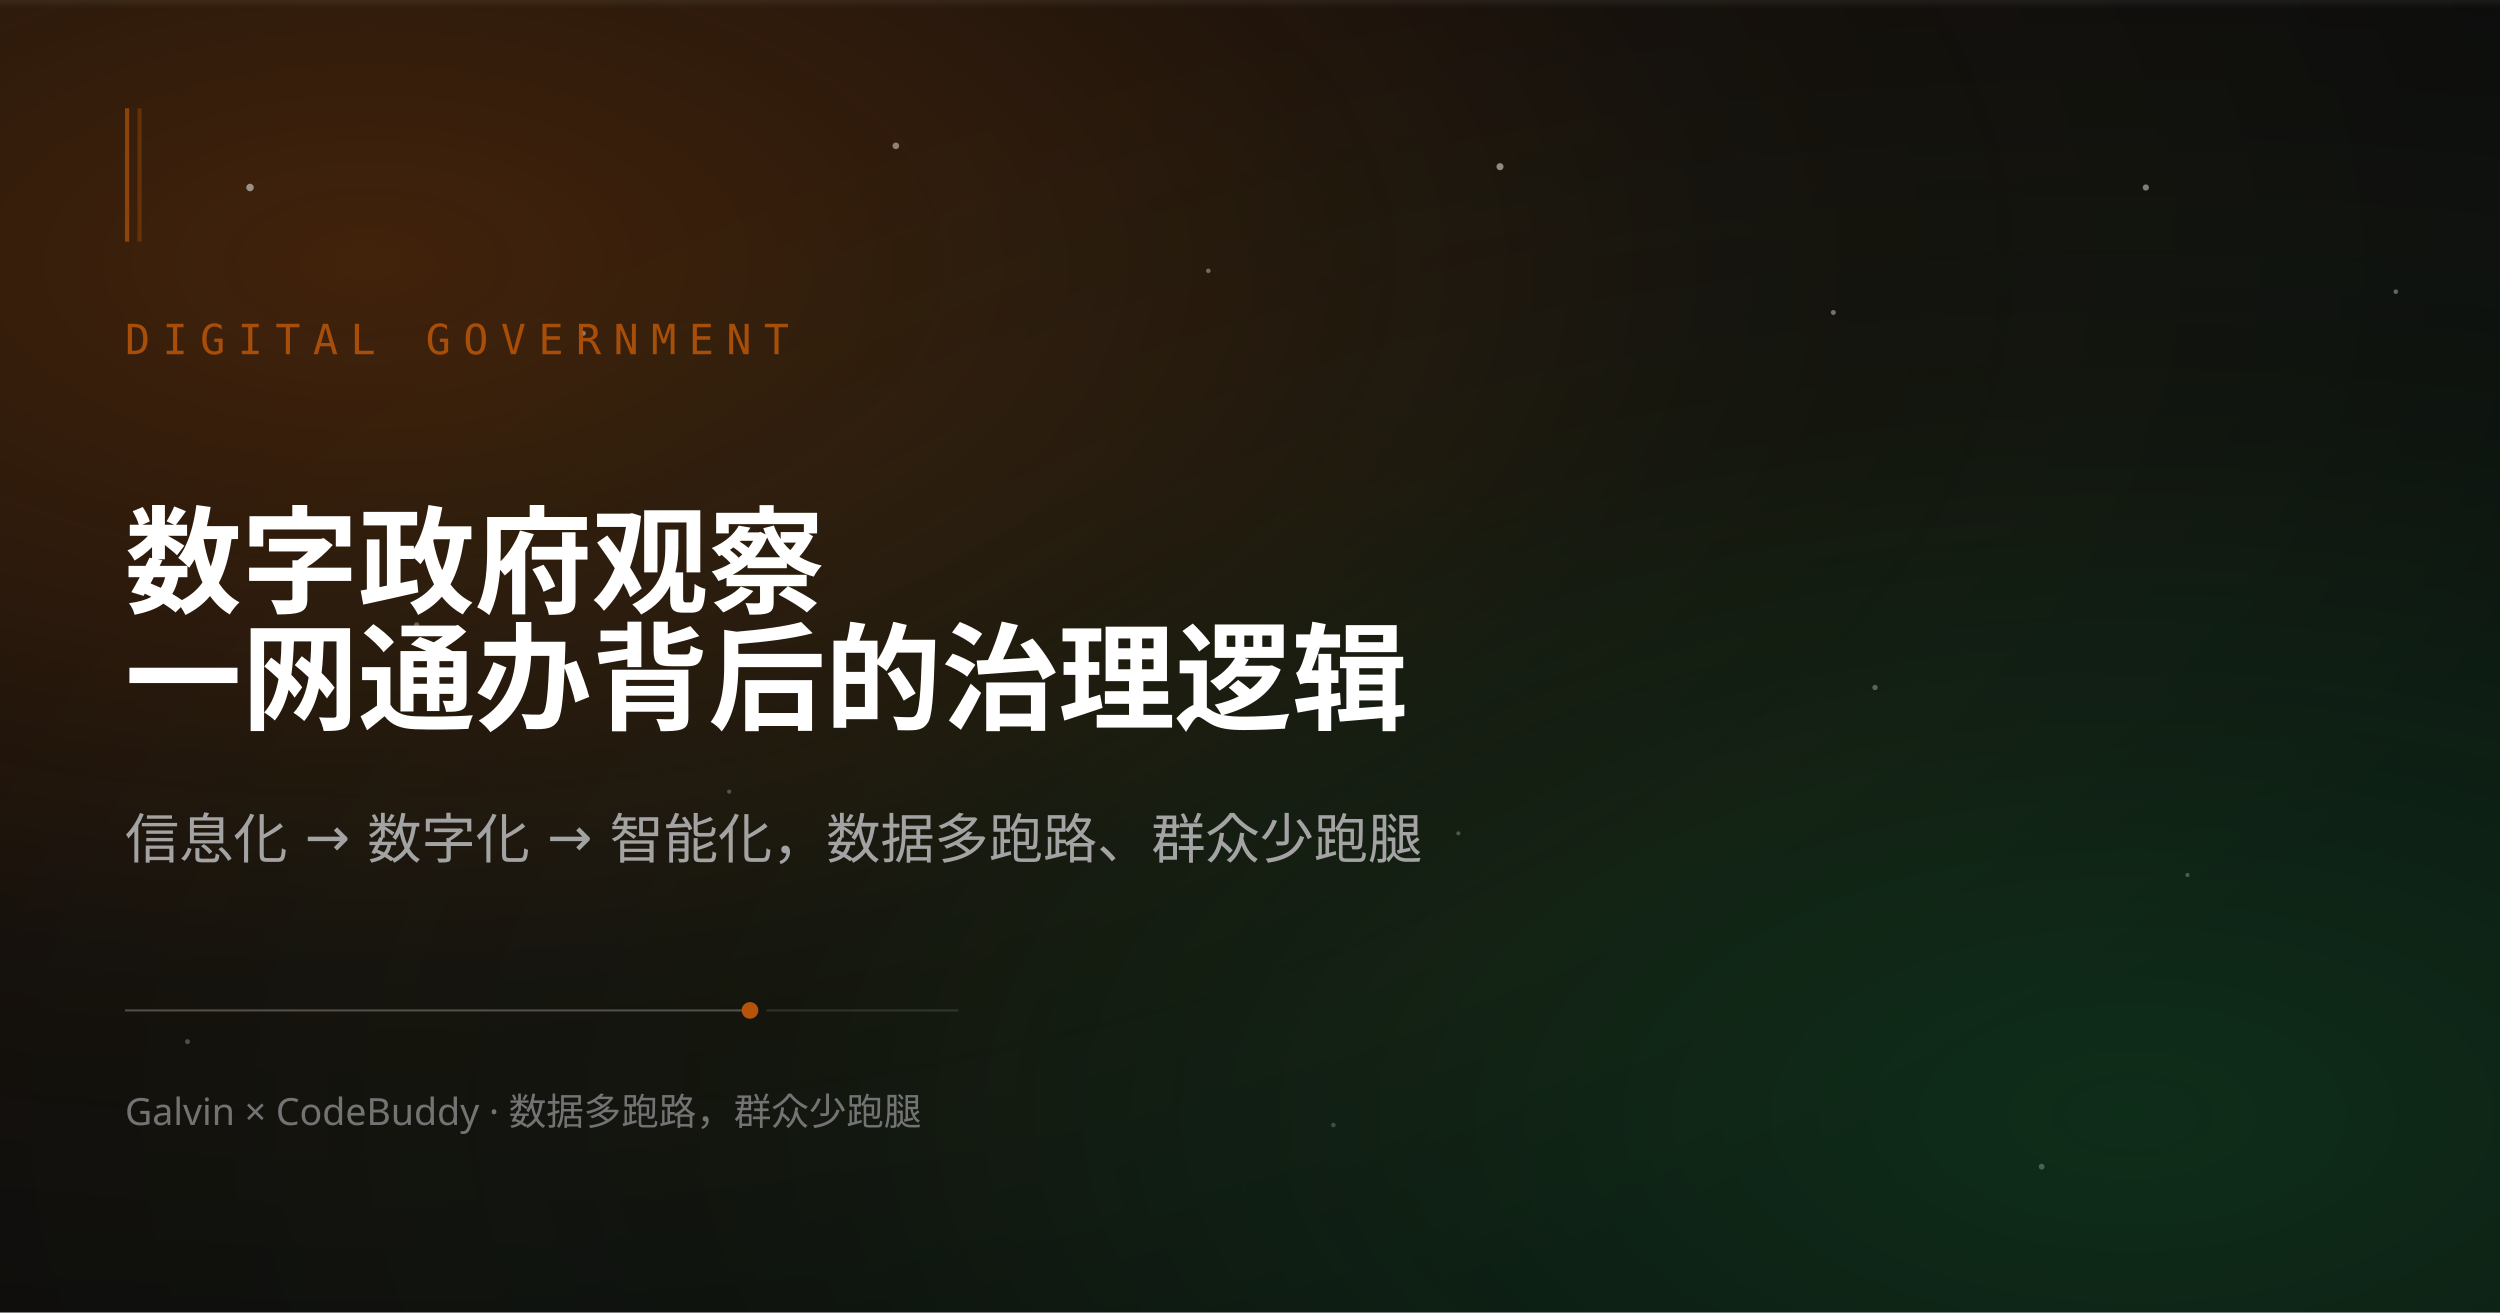
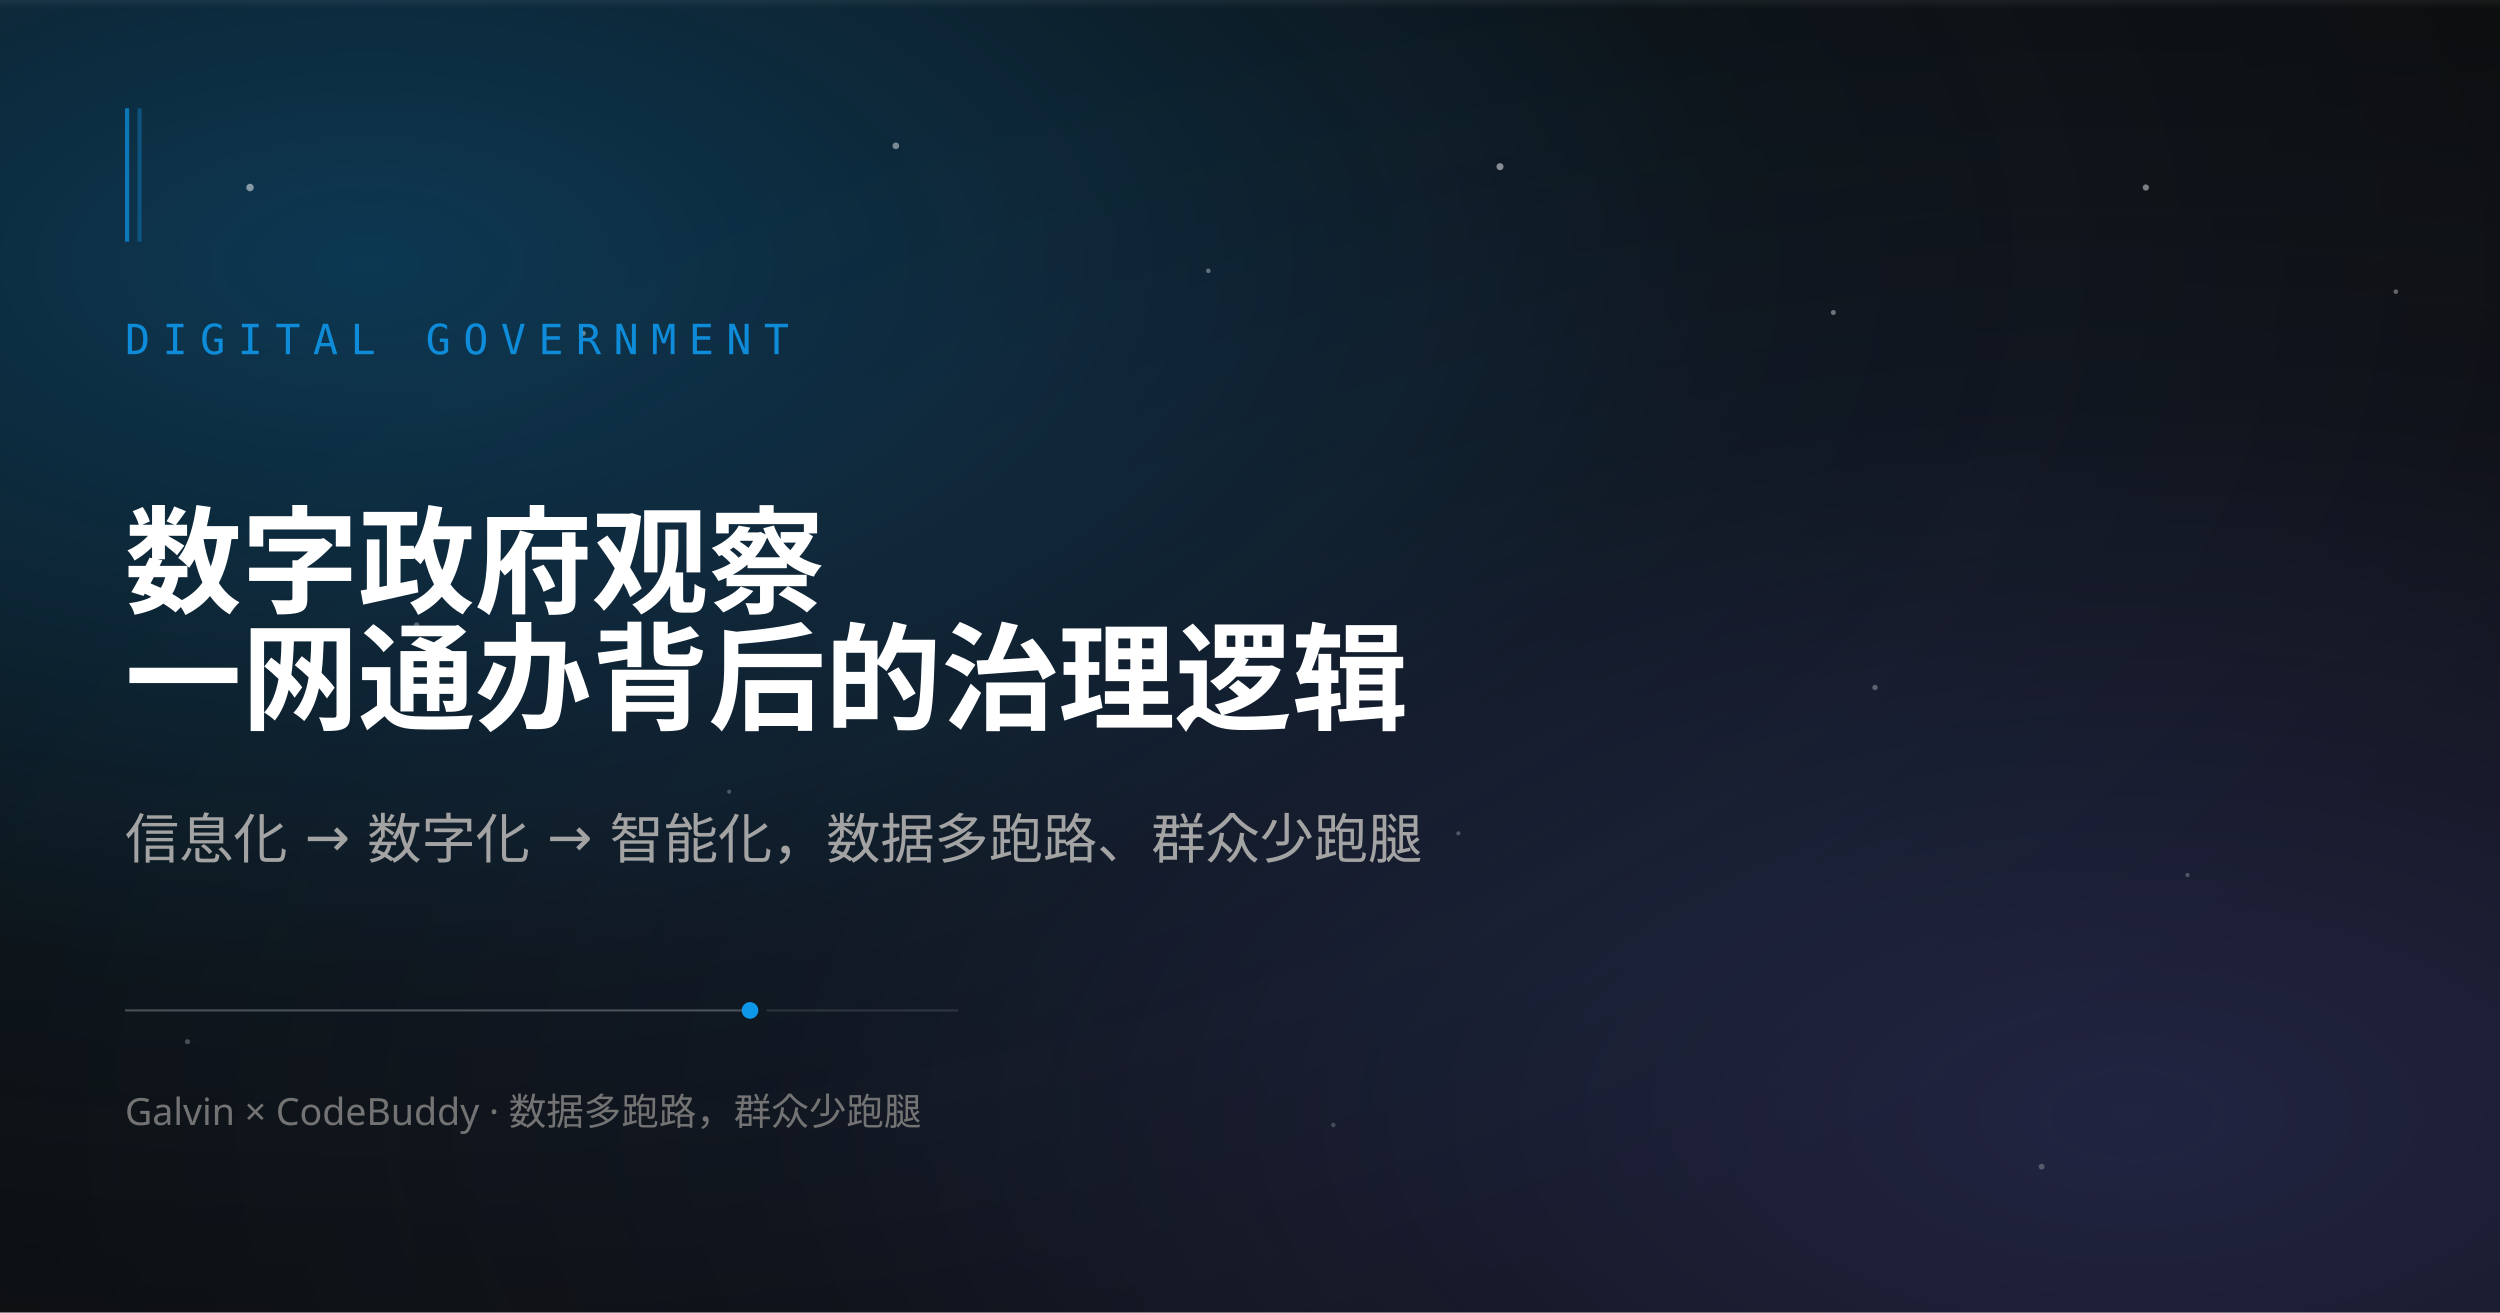
<svg xmlns="http://www.w3.org/2000/svg" width="1200" height="630" viewBox="0 0 1200 630">
  <defs>
    <radialGradient id="glow1" cx="0.15" cy="0.2" r="0.9">
-       <stop offset="0%" stop-color="#b45309" stop-opacity="0.32" />
-       <stop offset="60%" stop-color="#b45309" stop-opacity="0.06" />
-       <stop offset="100%" stop-color="#b45309" stop-opacity="0" />
+       <stop offset="0%" stop-color="#0E96E9" stop-opacity="0.32" />
+       <stop offset="60%" stop-color="#0E96E9" stop-opacity="0.06" />
+       <stop offset="100%" stop-color="#0E96E9" stop-opacity="0" />
    </radialGradient>
    <radialGradient id="glow2" cx="0.85" cy="0.85" r="0.9">
-       <stop offset="0%" stop-color="#16a34a" stop-opacity="0.22" />
-       <stop offset="60%" stop-color="#16a34a" stop-opacity="0.05" />
-       <stop offset="100%" stop-color="#16a34a" stop-opacity="0" />
+       <stop offset="0%" stop-color="#6C7AFF" stop-opacity="0.22" />
+       <stop offset="60%" stop-color="#6C7AFF" stop-opacity="0.05" />
+       <stop offset="100%" stop-color="#6C7AFF" stop-opacity="0" />
    </radialGradient>
    <linearGradient id="fade" x1="0" y1="0" x2="0" y2="1">
      <stop offset="0%" stop-color="#ffffff" stop-opacity="0.06" />
      <stop offset="100%" stop-color="#ffffff" stop-opacity="0" />
    </linearGradient>
  </defs>
  <rect width="1200" height="630" fill="#0c0c0c" />
  <rect width="1200" height="630" fill="url(#glow1)" />
  <rect width="1200" height="630" fill="url(#glow2)" />
  <g fill="#ffffff">
    <circle cx="120" cy="90" r="1.8" opacity="0.5" />
    <circle cx="280" cy="160" r="1.2" opacity="0.4" />
    <circle cx="430" cy="70" r="1.6" opacity="0.45" />
    <circle cx="580" cy="130" r="1.1" opacity="0.35" />
    <circle cx="720" cy="80" r="1.7" opacity="0.5" />
    <circle cx="880" cy="150" r="1.2" opacity="0.4" />
    <circle cx="1030" cy="90" r="1.5" opacity="0.45" />
    <circle cx="1150" cy="140" r="1.1" opacity="0.35" />
    <circle cx="200" cy="300" r="1.3" opacity="0.3" />
    <circle cx="350" cy="380" r="1.0" opacity="0.25" />
    <circle cx="520" cy="320" r="1.4" opacity="0.3" />
    <circle cx="700" cy="400" r="1.0" opacity="0.25" />
    <circle cx="900" cy="330" r="1.3" opacity="0.3" />
    <circle cx="1050" cy="420" r="1.0" opacity="0.25" />
    <circle cx="90" cy="500" r="1.2" opacity="0.25" />
    <circle cx="640" cy="540" r="1.1" opacity="0.2" />
    <circle cx="980" cy="560" r="1.4" opacity="0.25" />
  </g>
  <rect width="1200" height="4" fill="url(#fade)" />
-   <rect x="60" y="52" width="2" height="64" fill="#b45309" opacity="0.7" />
-   <rect x="66" y="52" width="2" height="64" fill="#b45309" opacity="0.35" />
-   <text x="60" y="170" font-family="monospace" font-size="20" letter-spacing="6" fill="#b45309" opacity="0.9">DIGITAL GOVERNMENT</text>
+   <rect x="60" y="52" width="2" height="64" fill="#0E96E9" opacity="0.7" />
+   <rect x="66" y="52" width="2" height="64" fill="#0E96E9" opacity="0.35" />
+   <text x="60" y="170" font-family="monospace" font-size="20" letter-spacing="6" fill="#0E96E9" opacity="0.9">DIGITAL GOVERNMENT</text>
  <text x="60" y="290" font-family="Noto Serif SC" font-size="56" font-weight="bold" fill="#ffffff">数字政府观察</text>
  <text x="60" y="346" font-family="Noto Serif SC" font-size="56" font-weight="bold" fill="#ffffff">一网通办背后的治理逻辑</text>
  <text x="60" y="412" font-family="Noto Sans SC" font-size="26" fill="#a3a3a3">信息化 → 数字化 → 智能化，数据多跑路、群众少跑腿</text>
  <line x1="60" y1="485" x2="360" y2="485" stroke="#ffffff" stroke-opacity="0.25" stroke-width="1" />
-   <circle cx="360" cy="485" r="4" fill="#b45309" />
+   <circle cx="360" cy="485" r="4" fill="#0E96E9" />
  <line x1="368" y1="485" x2="460" y2="485" stroke="#ffffff" stroke-opacity="0.12" stroke-width="1" />
  <text x="60" y="540" font-family="Noto Sans SC" font-size="18" fill="#737373">Galvin × CodeBuddy · 数据多跑路，群众少跑腿</text>
</svg>
